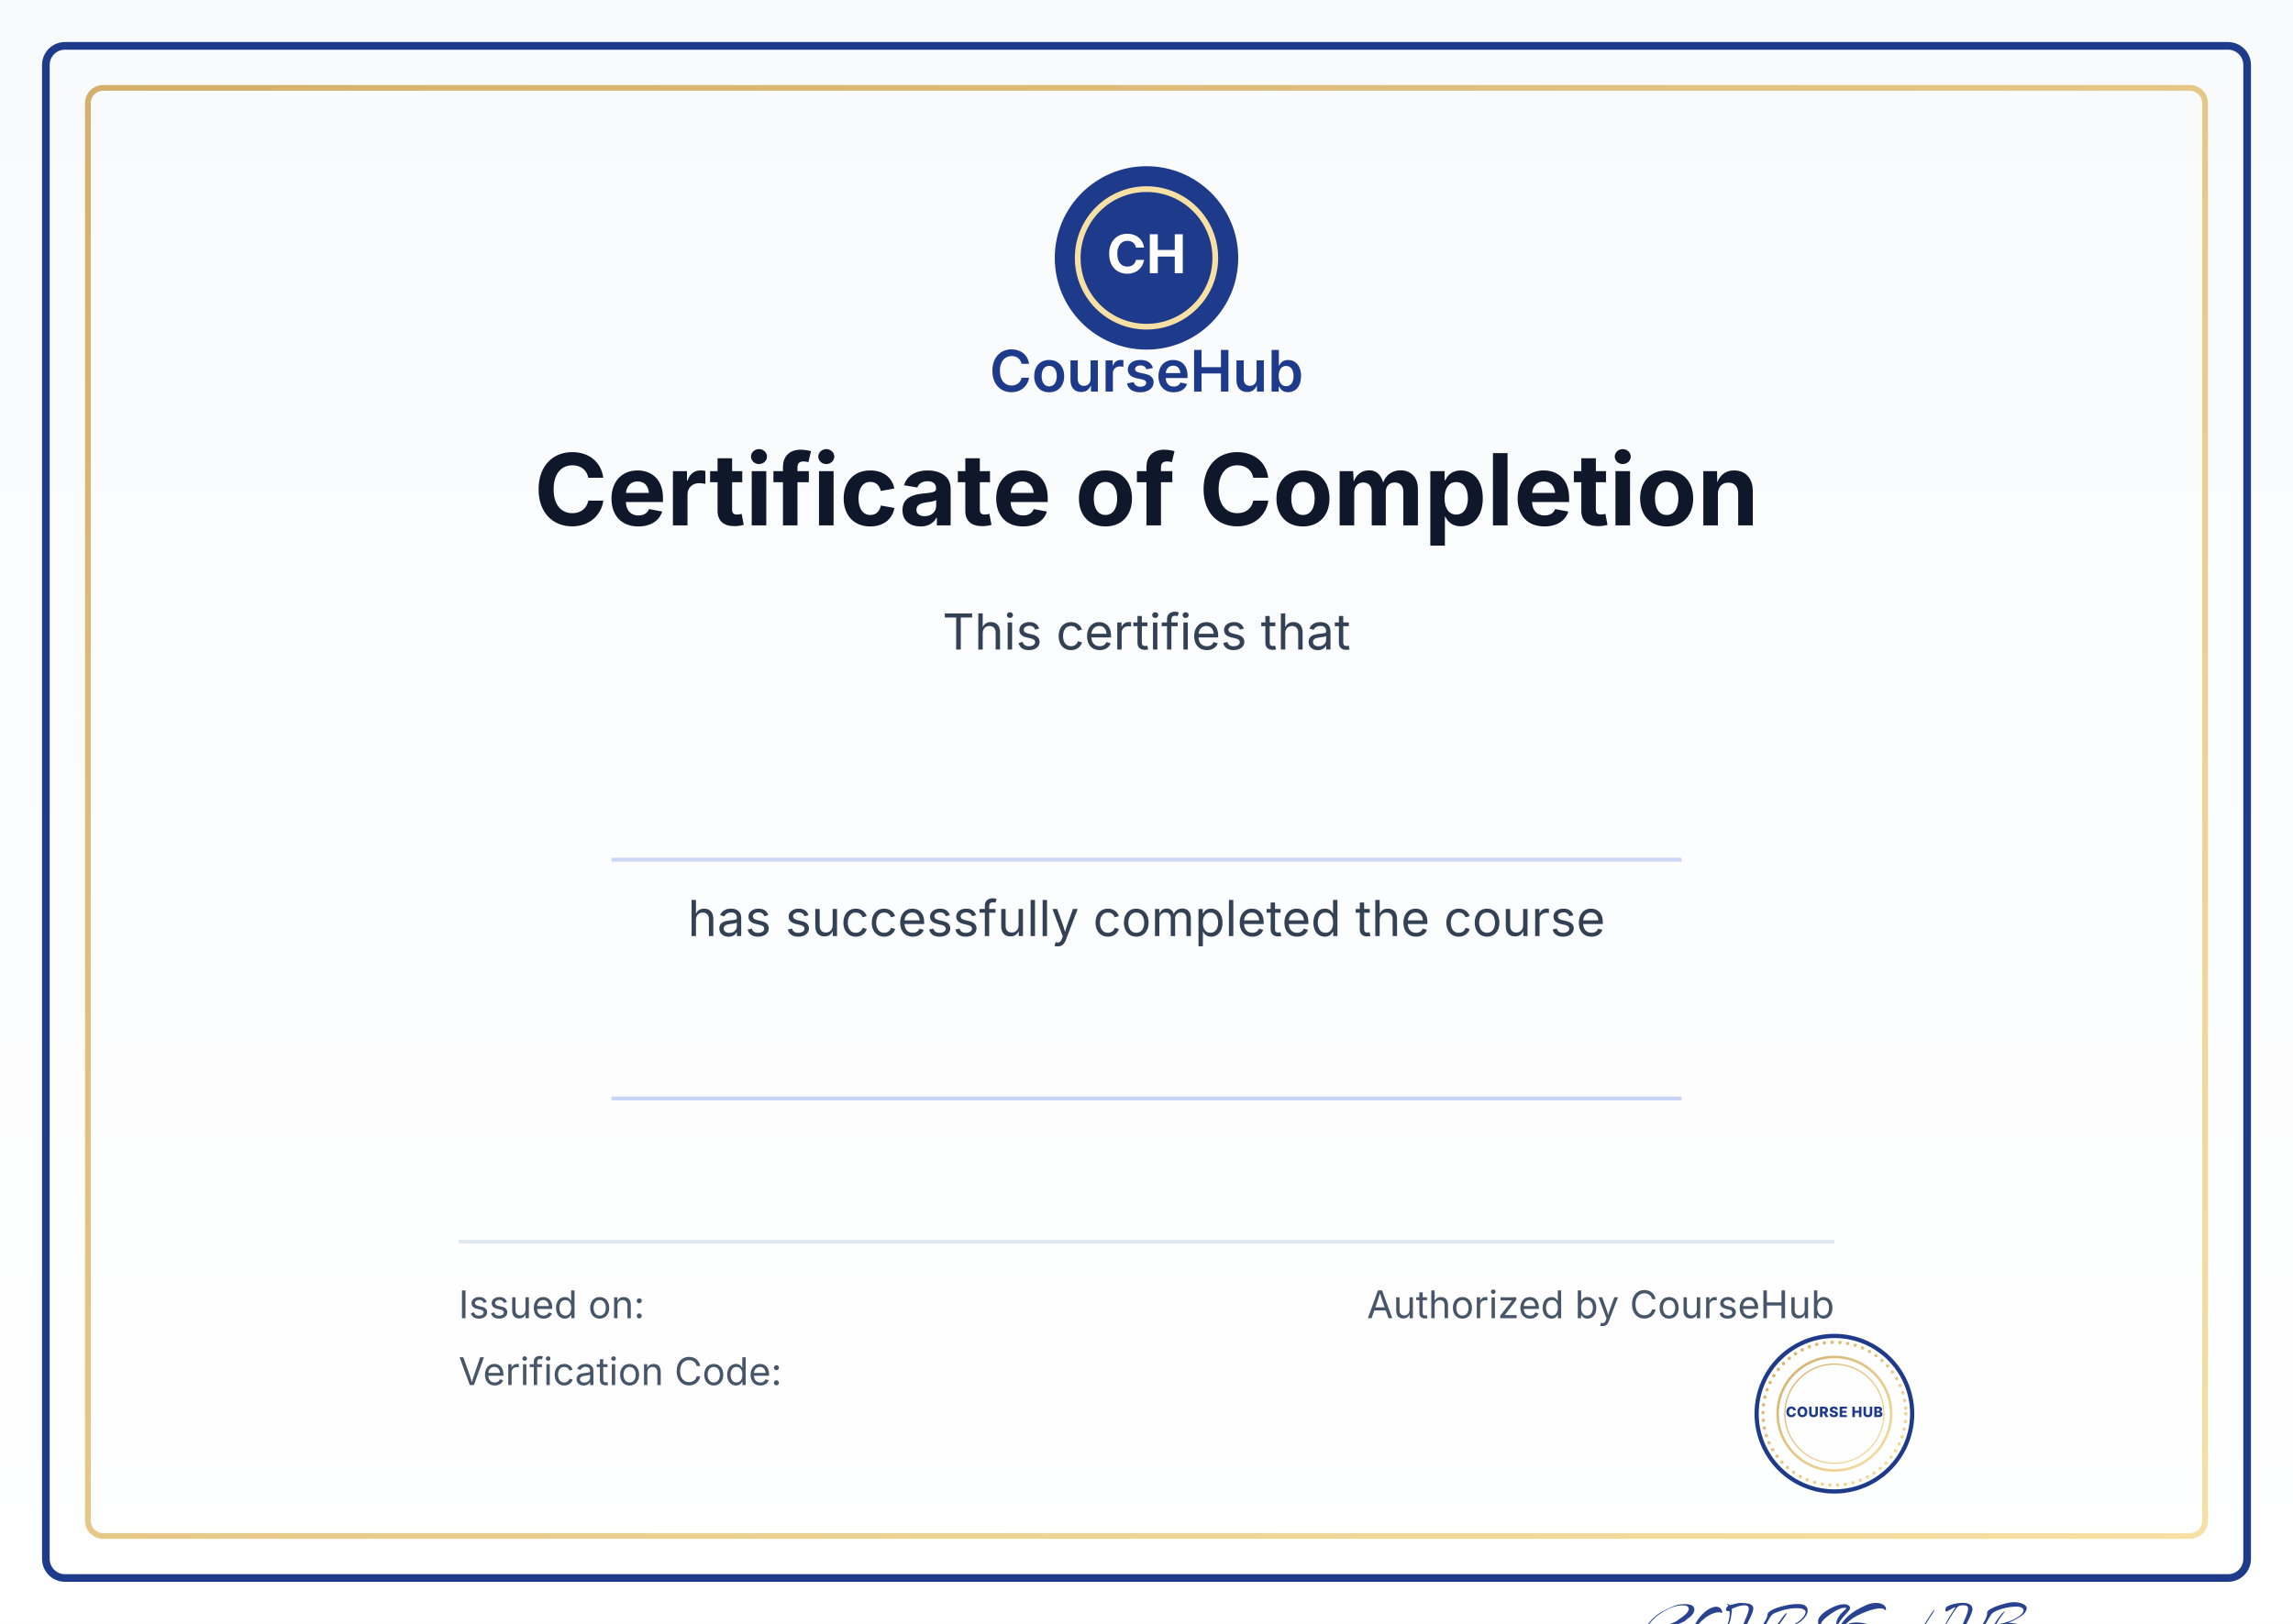
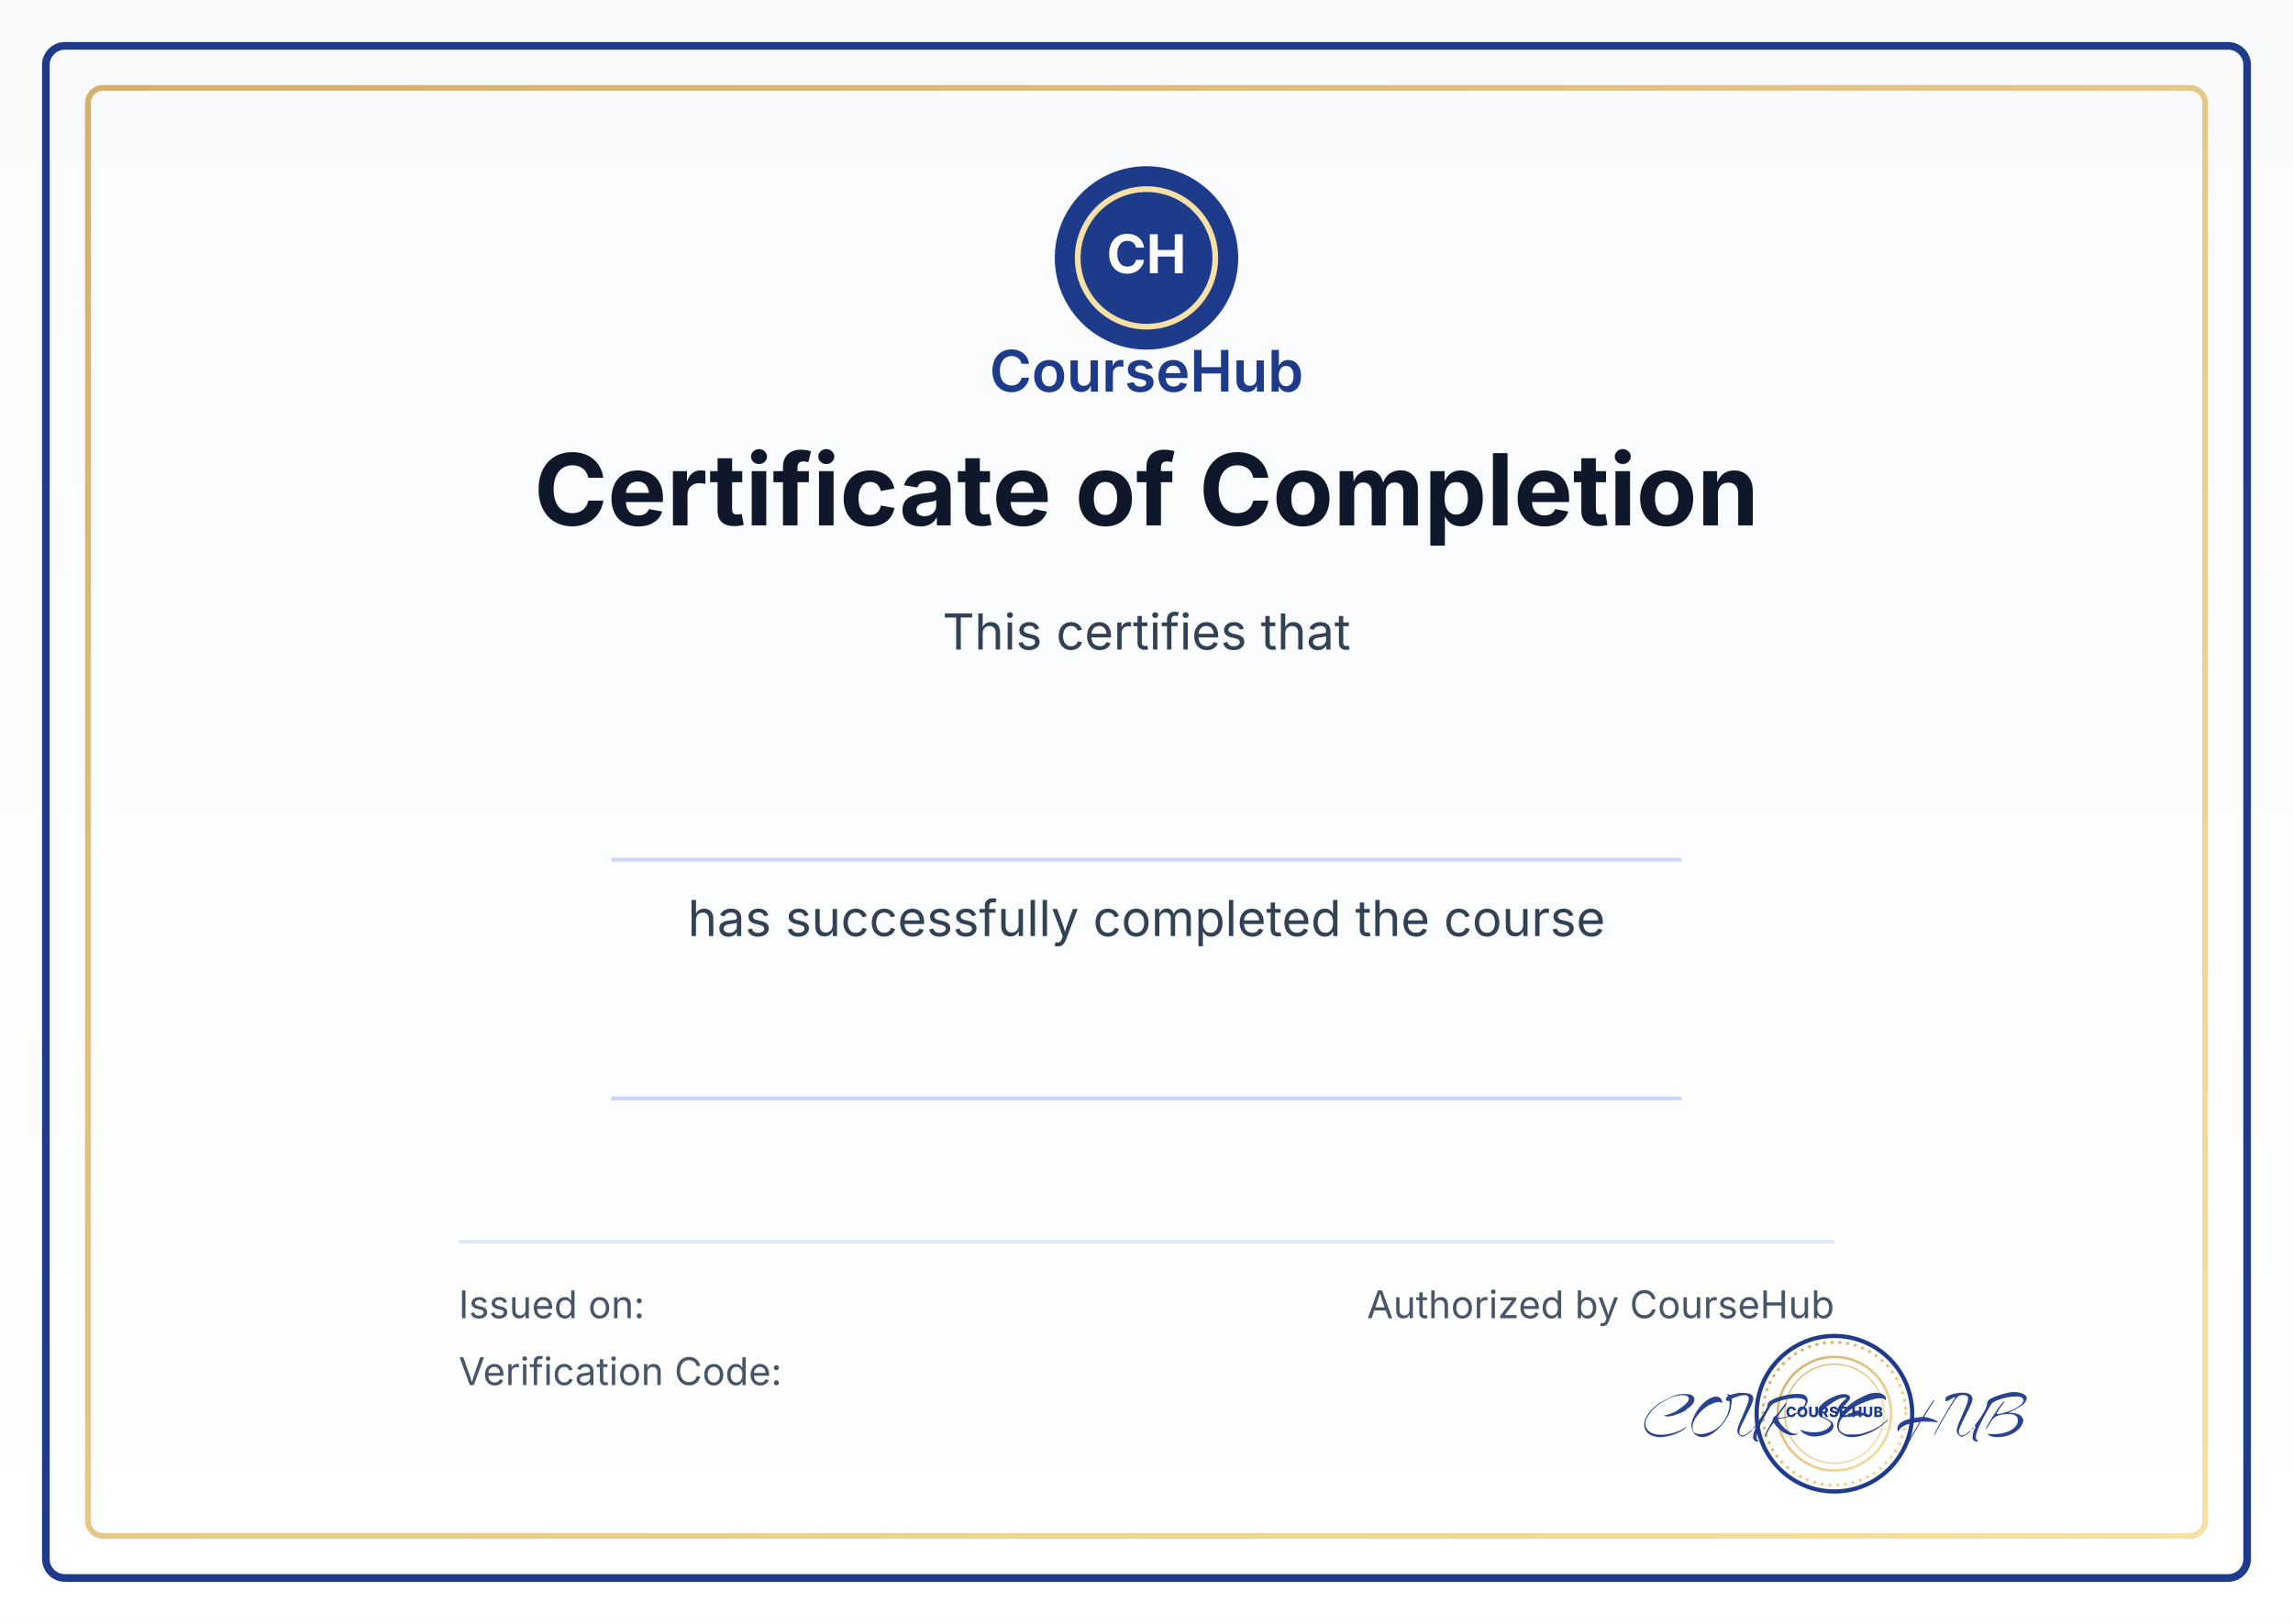
<svg xmlns="http://www.w3.org/2000/svg" width="1200" height="850" viewBox="0 0 1200 850" fill="none">
  <defs>
    <linearGradient id="bg" x1="0" y1="0" x2="0" y2="1">
      <stop offset="0%" stop-color="#f8fafc" />
      <stop offset="100%" stop-color="#ffffff" />
    </linearGradient>
    <linearGradient id="gold" x1="0" y1="0" x2="1" y2="1">
      <stop offset="0%" stop-color="#d4b06a" />
      <stop offset="100%" stop-color="#f6e0a3" />
    </linearGradient>
  </defs>
  <rect width="1200" height="850" fill="url(#bg)" />
  <rect x="24" y="24" width="1152" height="802" rx="10" stroke="#1e3a8a" stroke-width="4" />
  <rect x="46" y="46" width="1108" height="758" rx="8" stroke="url(#gold)" stroke-width="3" />
  <circle cx="600" cy="135" r="48" fill="#1e3a8a" />
  <circle cx="600" cy="135" r="36" stroke="#f6e0a3" stroke-width="3" fill="none" />
  <text x="600" y="143" text-anchor="middle" font-family="Inter, Segoe UI, sans-serif" font-size="28" fill="#ffffff" font-weight="700">CH</text>
  <text x="600" y="205" text-anchor="middle" font-family="Inter, Segoe UI, sans-serif" font-size="30" fill="#1e3a8a" font-weight="600">CourseHub</text>
  <text x="600" y="275" text-anchor="middle" font-family="Inter, Segoe UI, sans-serif" font-size="52" fill="#0f172a" font-weight="700">
    Certificate of Completion
  </text>
  <text x="600" y="340" text-anchor="middle" font-family="Inter, Segoe UI, sans-serif" font-size="26" fill="#334155">
    This certifies that
  </text>
  <text id="studentName" x="600" y="405" text-anchor="middle" font-family="Inter, Segoe UI, sans-serif" font-size="42" fill="#1d4ed8" font-weight="700" />
  <line x1="320" y1="450" x2="880" y2="450" stroke="#cbd5f5" stroke-width="2" />
  <text x="600" y="490" text-anchor="middle" font-family="Inter, Segoe UI, sans-serif" font-size="26" fill="#334155">
    has successfully completed the course
  </text>
  <text id="courseTitle" x="600" y="540" text-anchor="middle" font-family="Inter, Segoe UI, sans-serif" font-size="38" fill="#0f172a" font-weight="600" />
  <line x1="320" y1="575" x2="880" y2="575" stroke="#cbd5f5" stroke-width="2" />
  <line x1="240" y1="650" x2="960" y2="650" stroke="#e2e8f0" stroke-width="2" />
  <text x="240" y="690" font-family="Inter, Segoe UI, sans-serif" font-size="20" fill="#475569">
    Issued on:
  </text>
  <text id="issuedOn" x="340" y="690" font-family="Inter, Segoe UI, sans-serif" font-size="20" fill="#0f172a" font-weight="600" />
  <text x="240" y="725" font-family="Inter, Segoe UI, sans-serif" font-size="20" fill="#475569">
    Verification Code:
  </text>
  <text id="verificationCode" x="410" y="725" font-family="Inter, Segoe UI, sans-serif" font-size="20" fill="#0f172a" font-weight="600" />
  <text x="960" y="690" text-anchor="end" font-family="Inter, Segoe UI, sans-serif" font-size="20" fill="#475569">
    Authorized by CourseHub
  </text>
  <g>
    <g transform="translate(960 740) scale(0.22) translate(-217 -217)">
      <rect width="434" height="444" fill="none" />
      <circle cx="217" cy="217" r="185" fill="none" stroke="#1e3a8a" stroke-width="10" />
      <circle cx="217" cy="217" r="170" fill="none" stroke="url(#gold)" stroke-width="8" stroke-linecap="round" stroke-dasharray="0.5 18" />
      <circle cx="217" cy="217" r="135" fill="none" stroke="url(#gold)" stroke-width="6" />
      <circle cx="217" cy="217" r="118" fill="none" stroke="url(#gold)" stroke-width="3" />
      <text x="217" y="225" text-anchor="middle" font-family="Inter, Segoe UI, sans-serif" font-size="34" font-weight="800" fill="#1e3a8a" letter-spacing="1">
        COURSE HUB
      </text>
    </g>
-     <g transform="translate(960 850) scale(0.33) translate(-325 -61.5)" opacity="0.95">
+     <g transform="translate(960 740) scale(0.33) translate(-325 -61.5)" opacity="0.95">
      <svg viewBox="0 0 650 123" width="650" height="123">
        <g transform="translate(0,123) scale(0.1,-0.1)" fill="#1e3a8a" stroke="none">
          <path d="M6030 953 c-74 -13 -191 -48 -249 -74 -88 -40 -112 -64 -110 -109 3 -46 -73 -184 -173 -311 -29 -38 -36 -55 -18 -44 16 10 12 -11 -12 -56 -25 -48 -35 -128 -19 -157 10 -19 66 -40 78 -29 2 3 -5 15 -17 27 -27 27 -23 67 20 179 30 77 166 330 209 388 66 88 422 160 490 99 52 -47 2 -112 -140 -183 -82 -41 -250 -85 -265 -70 -4 4 0 15 9 25 10 10 17 23 17 28 0 5 23 38 50 73 28 35 50 68 50 75 -1 15 -72 -64 -113 -127 -100 -152 -140 -217 -164 -265 -42 -86 -20 -69 34 25 54 96 86 124 166 148 57 17 183 20 221 5 45 -17 66 -46 66 -93 0 -125 -185 -224 -401 -215 -86 3 -88 2 -66 -14 40 -31 122 -42 217 -30 156 21 283 106 326 217 15 41 15 46 -2 82 -24 48 -71 72 -160 80 l-68 6 34 12 c41 15 143 72 189 106 40 29 71 78 71 112 0 66 -139 113 -270 90z" />
          <path d="M1725 944 c-16 -3 -54 -12 -84 -20 -38 -11 -57 -12 -64 -5 -6 6 -18 11 -26 11 -13 -1 -12 -3 2 -11 18 -10 18 -12 -3 -34 -31 -33 -24 -71 13 -68 25 2 27 -1 27 -36 0 -157 -92 -328 -223 -412 -139 -90 -316 -105 -357 -30 -14 28 -12 92 4 139 34 95 149 220 255 276 78 41 161 57 186 36 25 -21 19 34 -7 65 -57 65 -179 27 -297 -92 -77 -79 -154 -218 -166 -300 -19 -144 84 -244 222 -213 105 23 251 150 335 292 48 81 67 139 76 238 l7 75 70 27 c76 30 151 36 180 14 34 -25 21 -83 -64 -274 -114 -256 -121 -293 -72 -343 34 -33 50 -35 96 -13 40 19 115 82 115 96 0 6 -20 -8 -45 -31 -96 -89 -178 -80 -160 16 7 36 33 93 142 308 94 185 100 235 30 271 -30 16 -139 26 -192 18z" />
          <path d="M3821 936 c-75 -19 -224 -96 -306 -158 -178 -136 -266 -329 -198 -439 28 -44 101 -85 170 -94 109 -14 280 34 421 118 81 49 176 127 194 160 6 13 -9 3 -36 -23 -88 -84 -186 -140 -326 -185 -72 -24 -103 -28 -200 -29 -94 -1 -121 2 -150 18 -52 27 -70 54 -70 109 0 68 29 118 123 209 62 60 104 90 177 127 183 94 374 137 420 96 26 -24 35 -13 24 27 -19 64 -129 93 -243 64z" />
          <path d="M5185 939 c-65 -11 -134 -35 -157 -56 -21 -19 -25 -73 -4 -73 7 0 40 16 72 35 67 41 82 44 62 13 -81 -126 -118 -186 -118 -190 0 -3 -17 -35 -38 -69 -87 -143 -172 -308 -172 -331 0 -7 20 25 43 72 68 132 206 369 278 476 54 80 75 94 143 94 101 0 102 -56 1 -276 -116 -257 -127 -304 -76 -355 16 -16 37 -29 46 -29 34 0 145 70 145 92 0 6 -10 2 -22 -9 -70 -64 -140 -81 -159 -39 -19 40 -3 85 106 301 84 165 105 216 105 250 0 87 -93 122 -255 94z" />
          <path d="M755 914 c-81 -20 -246 -102 -323 -161 -155 -119 -232 -278 -184 -385 25 -58 72 -93 153 -114 55 -14 76 -15 152 -5 136 18 288 83 350 150 15 16 2 10 -42 -18 -147 -94 -396 -130 -507 -73 -150 77 -132 229 48 402 60 58 187 135 275 167 90 33 203 42 238 19 56 -36 20 -106 -92 -182 -32 -22 -60 -42 -63 -46 -12 -16 -138 -68 -179 -74 -36 -6 -42 -9 -26 -15 32 -12 76 -10 140 6 62 16 195 73 195 84 0 3 19 19 43 35 98 66 126 154 64 200 -36 27 -155 32 -242 10z" />
          <path d="M2490 910 c-124 -27 -204 -55 -255 -90 -36 -25 -45 -37 -45 -60 0 -16 -10 -49 -22 -72 -27 -54 -173 -272 -193 -288 -8 -7 -15 -18 -15 -24 0 -6 11 3 25 19 31 38 31 29 0 -45 -41 -97 -31 -163 26 -175 37 -8 49 1 24 18 -45 34 -6 169 112 382 103 186 106 190 176 219 202 85 449 94 469 18 13 -47 -75 -150 -165 -195 -74 -36 -198 -69 -247 -65 l-41 3 38 53 c21 29 57 78 80 110 23 31 39 61 36 66 -7 11 -49 -37 -109 -126 -25 -37 -54 -70 -65 -73 -23 -8 -52 -48 -47 -67 1 -7 -21 -52 -50 -100 -58 -95 -85 -154 -79 -171 2 -6 17 16 33 48 61 120 124 204 124 164 0 -18 100 -117 145 -143 82 -48 174 -57 221 -21 18 14 17 14 -8 6 -48 -18 -124 15 -201 88 -58 54 -111 127 -102 141 3 6 27 10 52 10 57 0 212 51 278 92 62 38 121 106 136 158 15 50 -2 95 -45 121 -41 25 -169 24 -286 -1z" />
          <path d="M3320 915 c-127 -35 -278 -133 -315 -206 -20 -37 -19 -89 1 -118 9 -13 50 -38 90 -57 43 -19 80 -44 90 -59 16 -25 16 -27 -3 -53 -28 -38 -78 -70 -136 -87 -88 -26 -233 -17 -322 21 -19 8 -19 7 -4 -16 22 -36 109 -77 176 -85 75 -8 189 15 256 53 82 46 107 122 59 175 -9 11 -51 36 -93 58 -82 41 -91 51 -78 87 22 59 206 196 308 231 39 13 91 15 91 4 0 -5 -24 -29 -54 -55 -61 -54 -106 -133 -106 -188 0 -56 9 -54 41 8 17 30 63 91 104 134 50 52 75 86 75 101 0 56 -80 79 -180 52z" />
          <path d="M4798 796 c-18 -26 -58 -88 -90 -139 l-56 -92 -89 -11 c-209 -27 -313 -86 -313 -178 0 -43 13 -53 28 -22 26 57 134 107 261 122 l62 7 -62 -104 c-67 -114 -109 -197 -109 -213 1 -6 13 12 27 39 14 28 57 103 95 168 l69 117 102 0 c56 0 117 -4 135 -9 25 -8 32 -7 30 2 -6 19 -87 55 -155 69 l-61 13 46 77 c26 43 65 103 86 133 21 31 36 58 33 61 -3 4 -21 -15 -39 -40z" />
          <path d="M3521 630 c-51 -11 -71 -25 -71 -51 0 -23 3 -23 101 -3 78 16 199 15 249 -1 24 -8 25 -8 7 12 -34 39 -191 63 -286 43z" />
          <path d="M5435 380 c-10 -11 -14 -20 -9 -20 5 0 15 9 22 20 7 11 11 20 9 20 -2 0 -12 -9 -22 -20z" />
        </g>
      </svg>
    </g>
  </g>
</svg>
